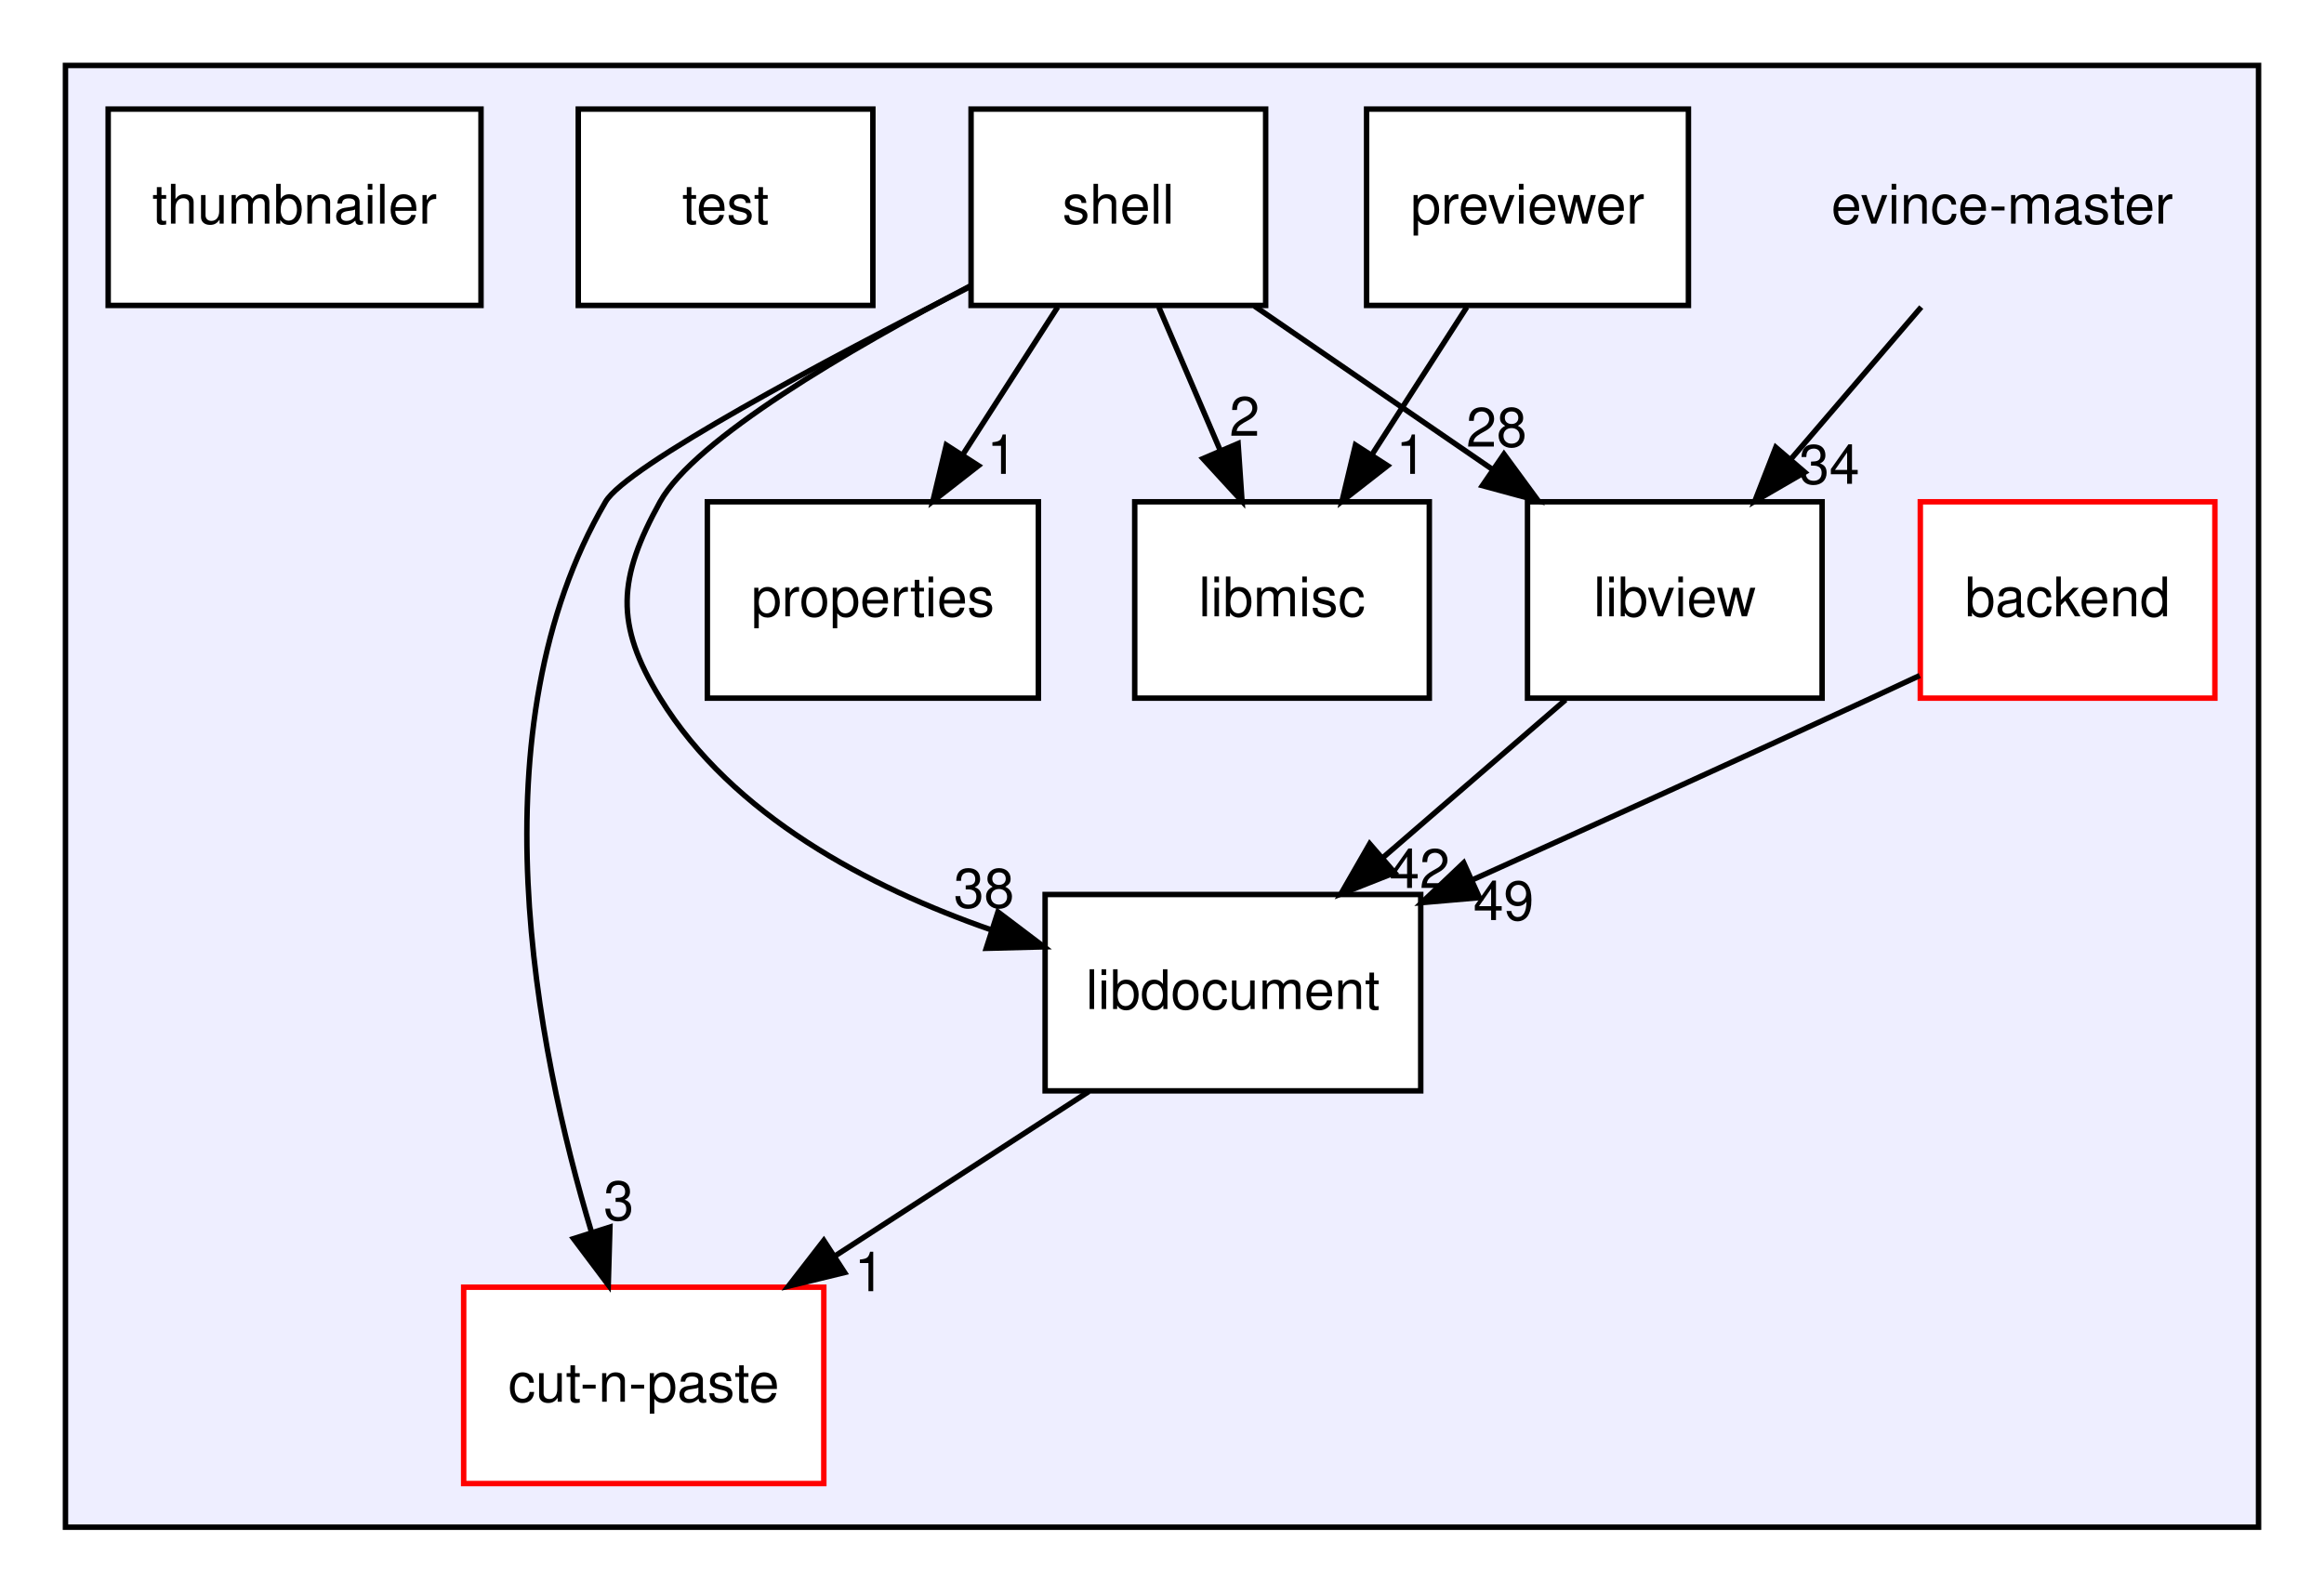
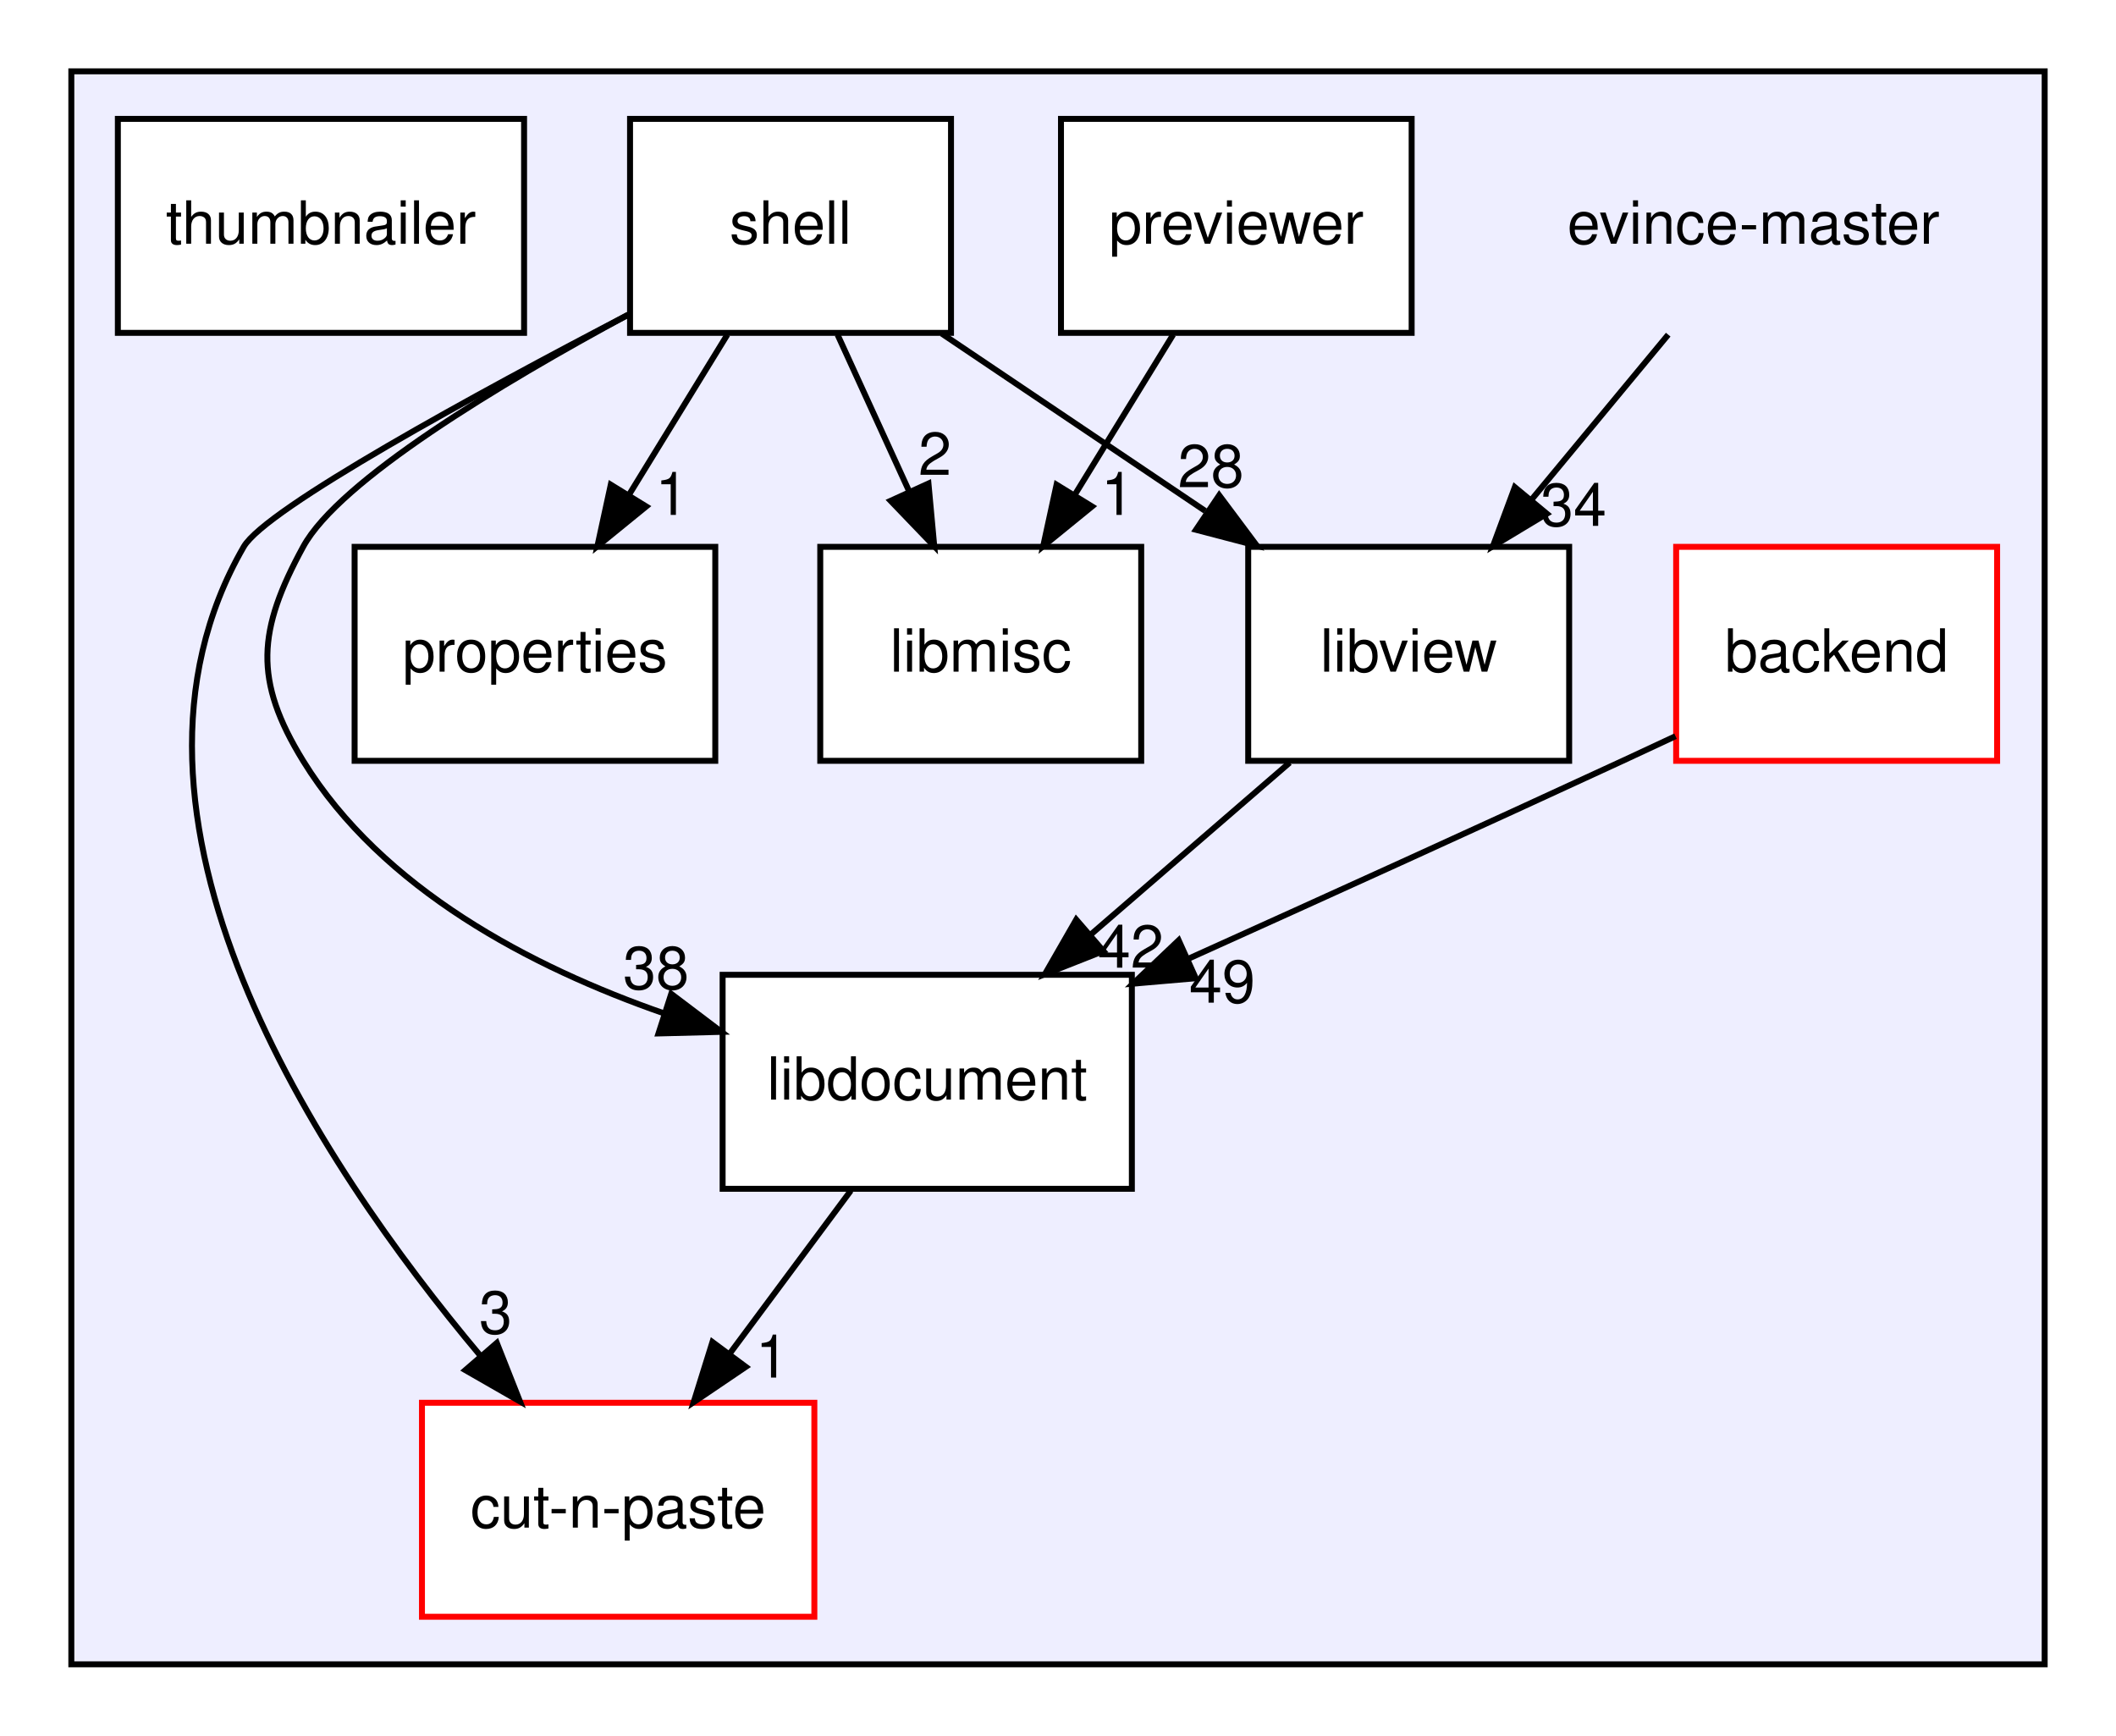
- <svg xmlns="http://www.w3.org/2000/svg" xmlns:xlink="http://www.w3.org/1999/xlink" width="426pt" height="292pt" viewBox="0.00 0.00 426.00 292.00">
+ <svg xmlns="http://www.w3.org/2000/svg" xmlns:xlink="http://www.w3.org/1999/xlink" width="356pt" height="292pt" viewBox="0.00 0.00 356.00 292.00">
  <g id="graph0" class="graph" transform="scale(1 1) rotate(0) translate(4 288)">
-     <polygon fill="white" stroke="white" points="-4,5 -4,-288 423,-288 423,5 -4,5" />
+     <polygon fill="white" stroke="white" points="-4,5 -4,-288 353,-288 353,5 -4,5" />
    <g id="clust1" class="cluster">
      <g id="a_clust1">
        <a xlink:href="dir_3280676015dea8927551146fc343f431.html" target="_top">
-           <polygon fill="#eeeeff" stroke="black" points="8,-8 8,-276 410,-276 410,-8 8,-8" />
+           <polygon fill="#eeeeff" stroke="black" points="8,-8 8,-276 340,-276 340,-8 8,-8" />
        </a>
      </g>
    </g>
    <g id="node1" class="node">
-       <text text-anchor="middle" x="363" y="-247" font-family="Helvetica,sans-Serif" font-size="10.00">evince-master</text>
+       <text text-anchor="middle" x="291" y="-247" font-family="Helvetica,sans-Serif" font-size="10.00">evince-master</text>
    </g>
    <g id="node6" class="node">
      <g id="a_node6">
        <a xlink:href="dir_8b322143158b2e883ee9175e4954824a.html" target="_top" xlink:title="libview">
-           <polygon fill="white" stroke="black" points="330,-196 276,-196 276,-160 330,-160 330,-196" />
-           <text text-anchor="middle" x="303" y="-175" font-family="Helvetica,sans-Serif" font-size="10.00">libview</text>
+           <polygon fill="white" stroke="black" points="260,-196 206,-196 206,-160 260,-160 260,-196" />
+           <text text-anchor="middle" x="233" y="-175" font-family="Helvetica,sans-Serif" font-size="10.00">libview</text>
        </a>
      </g>
    </g>
    <g id="edge8" class="edge">
-       <path fill="none" stroke="black" d="M348.169,-231.697C340.975,-223.305 332.203,-213.07 324.31,-203.861" />
-       <polygon fill="black" stroke="black" points="326.826,-201.419 317.661,-196.104 321.511,-205.975 326.826,-201.419" />
+       <path fill="none" stroke="black" d="M276.663,-231.697C269.709,-223.305 261.23,-213.07 253.599,-203.861" />
+       <polygon fill="black" stroke="black" points="256.247,-201.571 247.172,-196.104 250.857,-206.038 256.247,-201.571" />
      <g id="a_edge8-headlabel">
        <a xlink:href="dir_000000_000016.html" target="_top" xlink:title="34">
-           <text text-anchor="middle" x="331.321" y="-199.301" font-family="Helvetica,sans-Serif" font-size="10.00">34</text>
+           <text text-anchor="middle" x="260.727" y="-199.528" font-family="Helvetica,sans-Serif" font-size="10.00">34</text>
        </a>
      </g>
    </g>
    <g id="node2" class="node">
      <g id="a_node2">
        <a xlink:href="dir_df8aa77a9614fb61c4d7f3b0249f87b4.html" target="_top" xlink:title="backend">
-           <polygon fill="white" stroke="red" points="402,-196 348,-196 348,-160 402,-160 402,-196" />
-           <text text-anchor="middle" x="375" y="-175" font-family="Helvetica,sans-Serif" font-size="10.00">backend</text>
+           <polygon fill="white" stroke="red" points="332,-196 278,-196 278,-160 332,-160 332,-196" />
+           <text text-anchor="middle" x="305" y="-175" font-family="Helvetica,sans-Serif" font-size="10.00">backend</text>
        </a>
      </g>
    </g>
    <g id="node4" class="node">
      <g id="a_node4">
        <a xlink:href="dir_8afe8fb5d511b91003daab0546f13589.html" target="_top" xlink:title="libdocument">
-           <polygon fill="white" stroke="black" points="256.426,-124 187.574,-124 187.574,-88 256.426,-88 256.426,-124" />
-           <text text-anchor="middle" x="222" y="-103" font-family="Helvetica,sans-Serif" font-size="10.00">libdocument</text>
+           <polygon fill="white" stroke="black" points="186.426,-124 117.574,-124 117.574,-88 186.426,-88 186.426,-124" />
+           <text text-anchor="middle" x="152" y="-103" font-family="Helvetica,sans-Serif" font-size="10.00">libdocument</text>
        </a>
      </g>
    </g>
    <g id="edge1" class="edge">
-       <path fill="none" stroke="black" d="M347.895,-164.144C344.897,-162.739 341.886,-161.335 339,-160 314.935,-148.868 287.984,-136.643 266.02,-126.742" />
-       <polygon fill="black" stroke="black" points="267.178,-123.425 256.622,-122.511 264.303,-129.808 267.178,-123.425" />
+       <path fill="none" stroke="black" d="M277.895,-164.144C274.897,-162.739 271.886,-161.335 269,-160 244.935,-148.868 217.984,-136.643 196.02,-126.742" />
+       <polygon fill="black" stroke="black" points="197.178,-123.425 186.622,-122.511 194.303,-129.808 197.178,-123.425" />
      <g id="a_edge1-headlabel">
        <a xlink:href="dir_000001_000014.html" target="_top" xlink:title="49">
-           <text text-anchor="middle" x="271.621" y="-119.312" font-family="Helvetica,sans-Serif" font-size="10.00">49</text>
+           <text text-anchor="middle" x="201.621" y="-119.312" font-family="Helvetica,sans-Serif" font-size="10.00">49</text>
        </a>
      </g>
    </g>
    <g id="node3" class="node">
      <g id="a_node3">
        <a xlink:href="dir_66798fc8659e7daf0e5247fc7505c5a3.html" target="_top" xlink:title="cut-n-paste">
-           <polygon fill="white" stroke="red" points="147.008,-52 80.992,-52 80.992,-16 147.008,-16 147.008,-52" />
-           <text text-anchor="middle" x="114" y="-31" font-family="Helvetica,sans-Serif" font-size="10.00">cut-n-paste</text>
+           <polygon fill="white" stroke="red" points="133.008,-52 66.992,-52 66.992,-16 133.008,-16 133.008,-52" />
+           <text text-anchor="middle" x="100" y="-31" font-family="Helvetica,sans-Serif" font-size="10.00">cut-n-paste</text>
        </a>
      </g>
    </g>
    <g id="edge10" class="edge">
-       <path fill="none" stroke="black" d="M195.58,-87.876C181.59,-78.808 164.224,-67.552 149.114,-57.759" />
-       <polygon fill="black" stroke="black" points="150.817,-54.692 140.521,-52.19 147.009,-60.566 150.817,-54.692" />
+       <path fill="none" stroke="black" d="M139.146,-87.697C132.975,-79.389 125.463,-69.277 118.676,-60.141" />
+       <polygon fill="black" stroke="black" points="121.479,-58.045 112.706,-52.104 115.86,-62.219 121.479,-58.045" />
      <g id="a_edge10-headlabel">
        <a xlink:href="dir_000014_000010.html" target="_top" xlink:title="1">
-           <text text-anchor="middle" x="155.377" y="-51.264" font-family="Helvetica,sans-Serif" font-size="10.00">1</text>
+           <text text-anchor="middle" x="125.902" y="-56.237" font-family="Helvetica,sans-Serif" font-size="10.00">1</text>
        </a>
      </g>
    </g>
    <g id="node5" class="node">
      <g id="a_node5">
        <a xlink:href="dir_08b887202959c421d24191eda7d5b732.html" target="_top" xlink:title="libmisc">
-           <polygon fill="white" stroke="black" points="258,-196 204,-196 204,-160 258,-160 258,-196" />
-           <text text-anchor="middle" x="231" y="-175" font-family="Helvetica,sans-Serif" font-size="10.00">libmisc</text>
+           <polygon fill="white" stroke="black" points="188,-196 134,-196 134,-160 188,-160 188,-196" />
+           <text text-anchor="middle" x="161" y="-175" font-family="Helvetica,sans-Serif" font-size="10.00">libmisc</text>
        </a>
      </g>
    </g>
    <g id="edge2" class="edge">
-       <path fill="none" stroke="black" d="M282.978,-159.697C272.874,-150.965 260.464,-140.24 249.482,-130.75" />
-       <polygon fill="black" stroke="black" points="251.647,-127.995 241.792,-124.104 247.07,-133.291 251.647,-127.995" />
+       <path fill="none" stroke="black" d="M212.978,-159.697C202.874,-150.965 190.464,-140.24 179.482,-130.75" />
+       <polygon fill="black" stroke="black" points="181.647,-127.995 171.792,-124.104 177.07,-133.291 181.647,-127.995" />
      <g id="a_edge2-headlabel">
        <a xlink:href="dir_000016_000014.html" target="_top" xlink:title="42">
-           <text text-anchor="middle" x="256.223" y="-125.197" font-family="Helvetica,sans-Serif" font-size="10.00">42</text>
+           <text text-anchor="middle" x="186.223" y="-125.197" font-family="Helvetica,sans-Serif" font-size="10.00">42</text>
        </a>
      </g>
    </g>
    <g id="node7" class="node">
      <g id="a_node7">
        <a xlink:href="dir_c43f4a3bc8028afa091a0c42a05d62c7.html" target="_top" xlink:title="previewer">
-           <polygon fill="white" stroke="black" points="305.498,-268 246.502,-268 246.502,-232 305.498,-232 305.498,-268" />
-           <text text-anchor="middle" x="276" y="-247" font-family="Helvetica,sans-Serif" font-size="10.00">previewer</text>
+           <polygon fill="white" stroke="black" points="233.498,-268 174.502,-268 174.502,-232 233.498,-232 233.498,-268" />
+           <text text-anchor="middle" x="204" y="-247" font-family="Helvetica,sans-Serif" font-size="10.00">previewer</text>
        </a>
      </g>
    </g>
    <g id="edge9" class="edge">
-       <path fill="none" stroke="black" d="M264.876,-231.697C259.645,-223.559 253.3,-213.689 247.522,-204.701" />
-       <polygon fill="black" stroke="black" points="250.347,-202.623 241.996,-196.104 244.459,-206.409 250.347,-202.623" />
+       <path fill="none" stroke="black" d="M193.371,-231.697C188.372,-223.559 182.309,-213.689 176.788,-204.701" />
+       <polygon fill="black" stroke="black" points="179.723,-202.793 171.507,-196.104 173.759,-206.457 179.723,-202.793" />
      <g id="a_edge9-headlabel">
        <a xlink:href="dir_000017_000015.html" target="_top" xlink:title="1">
-           <text text-anchor="middle" x="254.679" y="-201.112" font-family="Helvetica,sans-Serif" font-size="10.00">1</text>
+           <text text-anchor="middle" x="184.024" y="-201.37" font-family="Helvetica,sans-Serif" font-size="10.00">1</text>
        </a>
      </g>
    </g>
    <g id="node8" class="node">
      <g id="a_node8">
        <a xlink:href="dir_35d8eede49d73d12409acf4199dded71.html" target="_top" xlink:title="properties">
-           <polygon fill="white" stroke="black" points="186.339,-196 125.661,-196 125.661,-160 186.339,-160 186.339,-196" />
-           <text text-anchor="middle" x="156" y="-175" font-family="Helvetica,sans-Serif" font-size="10.00">properties</text>
+           <polygon fill="white" stroke="black" points="116.339,-196 55.661,-196 55.661,-160 116.339,-160 116.339,-196" />
+           <text text-anchor="middle" x="86" y="-175" font-family="Helvetica,sans-Serif" font-size="10.00">properties</text>
        </a>
      </g>
    </g>
    <g id="node9" class="node">
      <g id="a_node9">
        <a xlink:href="dir_03d4a7bd78ff53a92be90255bc24db97.html" target="_top" xlink:title="shell">
-           <polygon fill="white" stroke="black" points="228,-268 174,-268 174,-232 228,-232 228,-268" />
-           <text text-anchor="middle" x="201" y="-247" font-family="Helvetica,sans-Serif" font-size="10.00">shell</text>
+           <polygon fill="white" stroke="black" points="156,-268 102,-268 102,-232 156,-232 156,-268" />
+           <text text-anchor="middle" x="129" y="-247" font-family="Helvetica,sans-Serif" font-size="10.00">shell</text>
        </a>
      </g>
    </g>
    <g id="edge3" class="edge">
-       <path fill="none" stroke="black" d="M225.952,-231.876C239.042,-222.893 255.26,-211.763 269.436,-202.034" />
-       <polygon fill="black" stroke="black" points="271.687,-204.734 277.952,-196.19 267.726,-198.962 271.687,-204.734" />
+       <path fill="none" stroke="black" d="M154.441,-231.876C167.787,-222.893 184.324,-211.763 198.778,-202.034" />
+       <polygon fill="black" stroke="black" points="201.119,-204.677 207.461,-196.19 197.211,-198.87 201.119,-204.677" />
      <g id="a_edge3-headlabel">
        <a xlink:href="dir_000019_000016.html" target="_top" xlink:title="28">
-           <text text-anchor="middle" x="270.33" y="-206.109" font-family="Helvetica,sans-Serif" font-size="10.00">28</text>
+           <text text-anchor="middle" x="199.723" y="-206.04" font-family="Helvetica,sans-Serif" font-size="10.00">28</text>
        </a>
      </g>
    </g>
    <g id="edge4" class="edge">
-       <path fill="none" stroke="black" d="M208.416,-231.697C211.794,-223.813 215.87,-214.304 219.623,-205.546" />
-       <polygon fill="black" stroke="black" points="222.947,-206.675 223.67,-196.104 216.513,-203.917 222.947,-206.675" />
+       <path fill="none" stroke="black" d="M136.91,-231.697C140.553,-223.728 144.954,-214.1 148.994,-205.264" />
+       <polygon fill="black" stroke="black" points="152.206,-206.654 153.181,-196.104 145.84,-203.744 152.206,-206.654" />
      <g id="a_edge4-headlabel">
        <a xlink:href="dir_000019_000015.html" target="_top" xlink:title="2">
-           <text text-anchor="middle" x="224.141" y="-208.097" font-family="Helvetica,sans-Serif" font-size="10.00">2</text>
+           <text text-anchor="middle" x="153.294" y="-208.104" font-family="Helvetica,sans-Serif" font-size="10.00">2</text>
        </a>
      </g>
    </g>
    <g id="edge5" class="edge">
-       <path fill="none" stroke="black" d="M189.876,-231.697C184.645,-223.559 178.3,-213.689 172.522,-204.701" />
-       <polygon fill="black" stroke="black" points="175.347,-202.623 166.996,-196.104 169.459,-206.409 175.347,-202.623" />
+       <path fill="none" stroke="black" d="M118.371,-231.697C113.372,-223.559 107.309,-213.689 101.788,-204.701" />
+       <polygon fill="black" stroke="black" points="104.723,-202.793 96.507,-196.104 98.759,-206.457 104.723,-202.793" />
      <g id="a_edge5-headlabel">
        <a xlink:href="dir_000019_000018.html" target="_top" xlink:title="1">
-           <text text-anchor="middle" x="179.679" y="-201.112" font-family="Helvetica,sans-Serif" font-size="10.00">1</text>
+           <text text-anchor="middle" x="109.024" y="-201.37" font-family="Helvetica,sans-Serif" font-size="10.00">1</text>
        </a>
      </g>
    </g>
    <g id="edge6" class="edge">
-       <path fill="none" stroke="black" d="M173.834,-235.46C147.453,-222.035 110.827,-202.552 107,-196 82.7,-154.403 94.256,-95.927 104.427,-62.096" />
-       <polygon fill="black" stroke="black" points="107.804,-63.024 107.497,-52.433 101.133,-60.904 107.804,-63.024" />
+       <path fill="none" stroke="black" d="M101.929,-235.175C76.144,-221.73 40.713,-202.424 37,-196 10.83,-150.722 49.466,-92.498 76.816,-59.924" />
+       <polygon fill="black" stroke="black" points="79.585,-62.072 83.48,-52.219 74.291,-57.493 79.585,-62.072" />
      <g id="a_edge6-headlabel">
        <a xlink:href="dir_000019_000010.html" target="_top" xlink:title="3">
-           <text text-anchor="middle" x="109.421" y="-64.309" font-family="Helvetica,sans-Serif" font-size="10.00">3</text>
+           <text text-anchor="middle" x="79.382" y="-63.648" font-family="Helvetica,sans-Serif" font-size="10.00">3</text>
        </a>
      </g>
    </g>
    <g id="edge7" class="edge">
-       <path fill="none" stroke="black" d="M173.807,-235.548C151.755,-224.009 123.328,-207.476 117,-196 109.274,-181.989 108.614,-173.626 117,-160 130.285,-138.413 155.373,-125.299 177.695,-117.517" />
-       <polygon fill="black" stroke="black" points="178.929,-120.797 187.376,-114.403 176.785,-114.134 178.929,-120.797" />
+       <path fill="none" stroke="black" d="M101.593,-235.008C80.186,-223.443 53.078,-207.166 47,-196 39.35,-181.947 38.614,-173.626 47,-160 60.285,-138.413 85.373,-125.299 107.695,-117.517" />
+       <polygon fill="black" stroke="black" points="108.929,-120.797 117.376,-114.403 106.785,-114.134 108.929,-120.797" />
      <g id="a_edge7-headlabel">
        <a xlink:href="dir_000019_000014.html" target="_top" xlink:title="38">
-           <text text-anchor="middle" x="176.376" y="-121.601" font-family="Helvetica,sans-Serif" font-size="10.00">38</text>
+           <text text-anchor="middle" x="106.376" y="-121.601" font-family="Helvetica,sans-Serif" font-size="10.00">38</text>
        </a>
      </g>
    </g>
    <g id="node10" class="node">
      <g id="a_node10">
-         <a xlink:href="dir_a6bad009a4e2c89bf4ec3636b694bcc6.html" target="_top" xlink:title="test">
-           <polygon fill="white" stroke="black" points="156,-268 102,-268 102,-232 156,-232 156,-268" />
-           <text text-anchor="middle" x="129" y="-247" font-family="Helvetica,sans-Serif" font-size="10.00">test</text>
-         </a>
-       </g>
-     </g>
-     <g id="node11" class="node">
-       <g id="a_node11">
        <a xlink:href="dir_7ec16c17d8d415e842eab6a6c267dc07.html" target="_top" xlink:title="thumbnailer">
          <polygon fill="white" stroke="black" points="84.172,-268 15.828,-268 15.828,-232 84.172,-232 84.172,-268" />
          <text text-anchor="middle" x="50" y="-247" font-family="Helvetica,sans-Serif" font-size="10.00">thumbnailer</text>
        </a>
      </g>
    </g>
  </g>
</svg>
